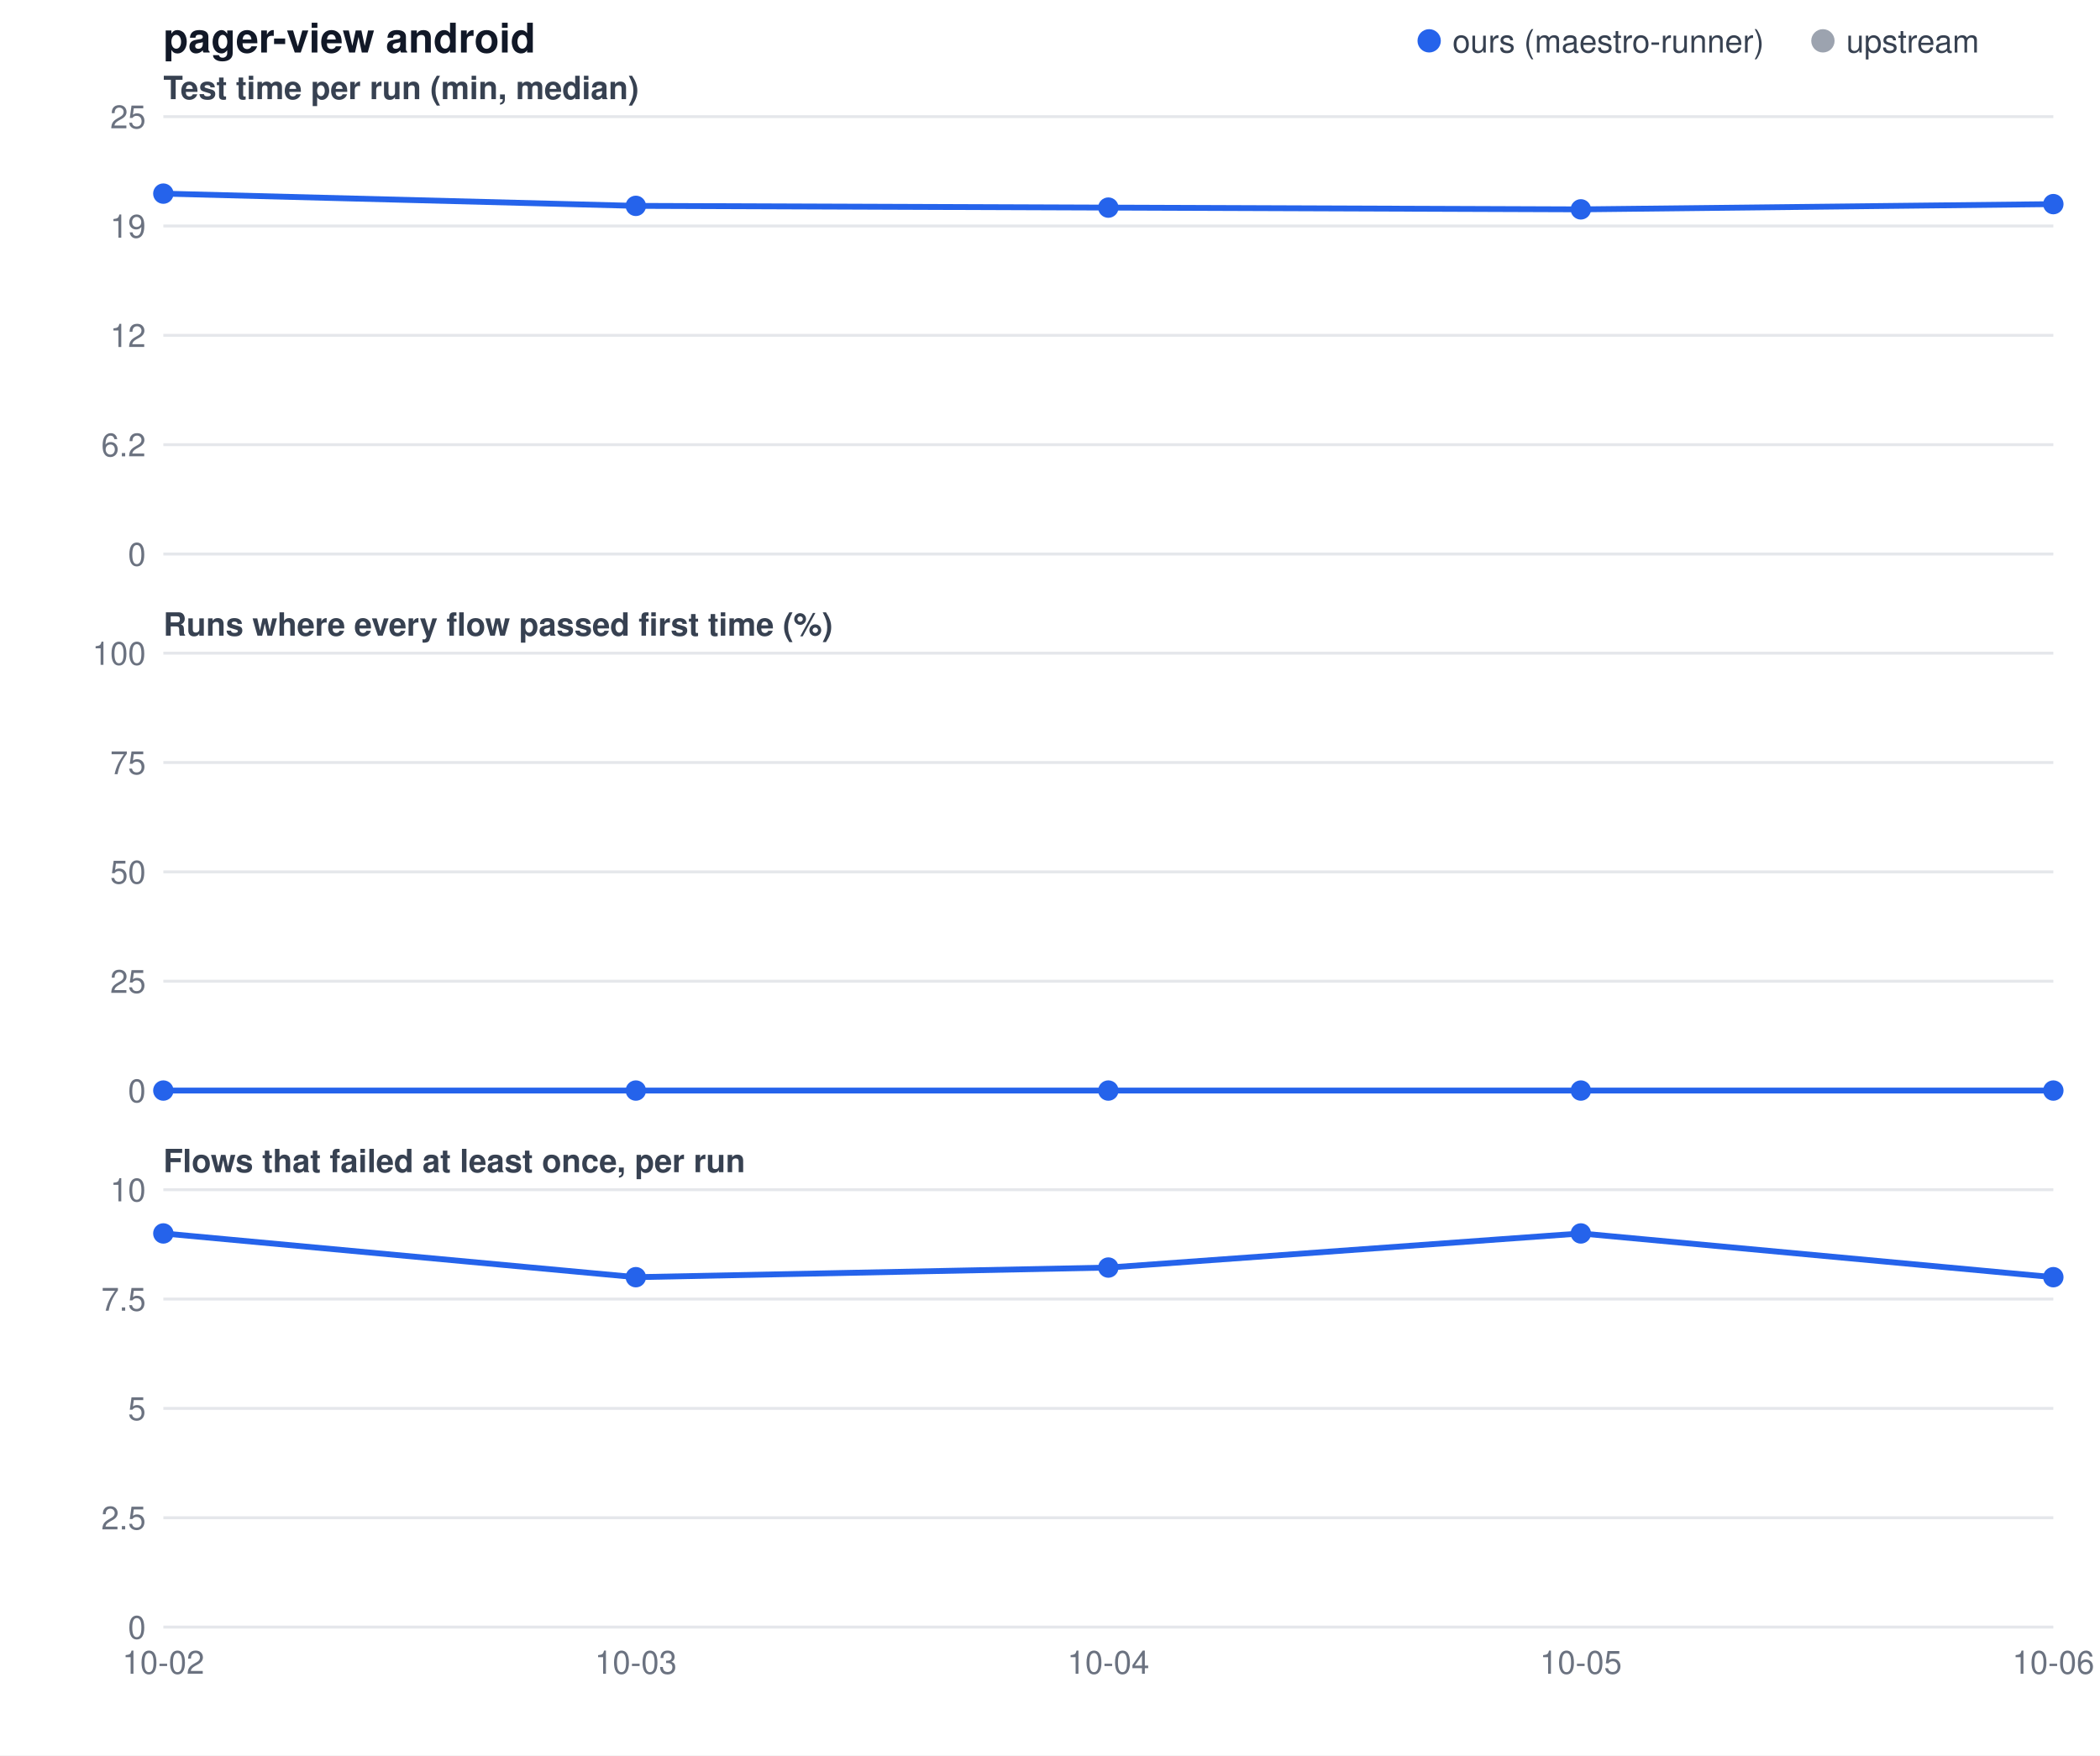
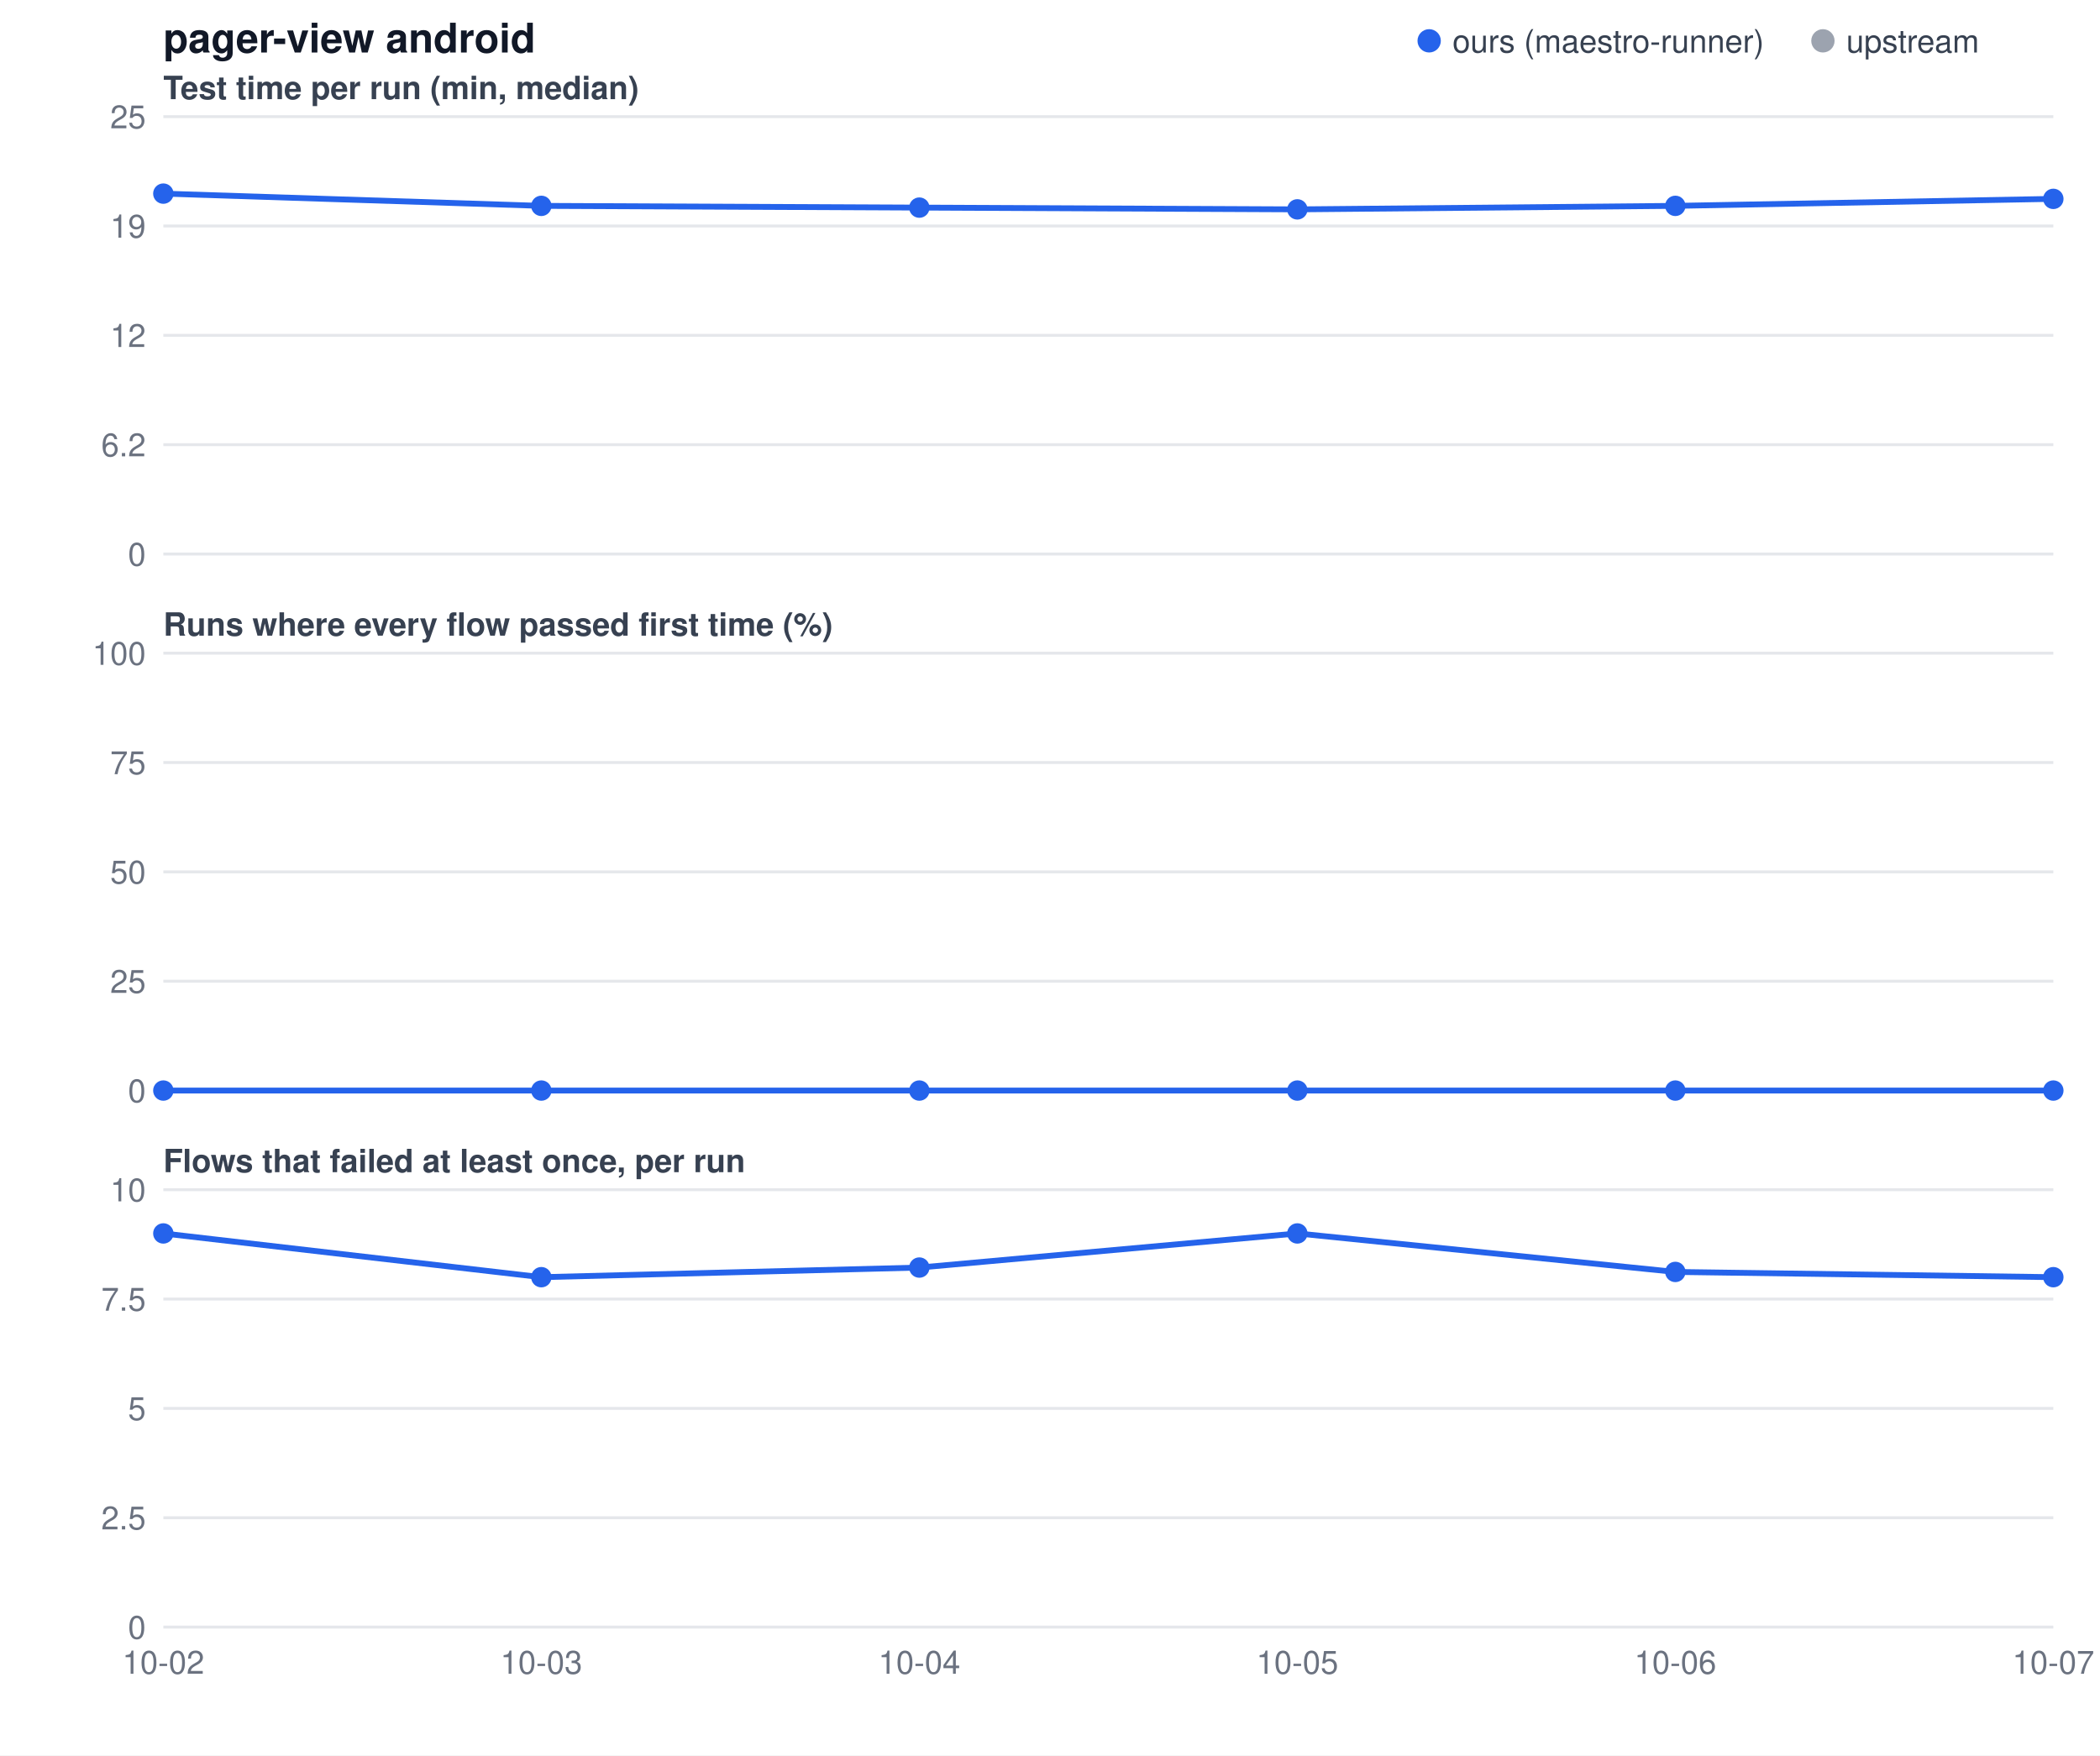
<svg xmlns="http://www.w3.org/2000/svg" width="720" height="602" font-family="-apple-system,Segoe UI,Helvetica,Arial,sans-serif" font-size="11">
  <rect width="100%" height="100%" fill="#ffffff" />
  <text x="56" y="18" font-size="14" font-weight="600" fill="#111827">pager-view android</text>
  <circle cx="490" cy="14" r="4" fill="#2563eb" />
  <text x="498" y="18" fill="#374151">ours (maestro-runner)</text>
  <circle cx="625" cy="14" r="4" fill="#9ca3af" />
  <text x="633" y="18" fill="#374151">upstream</text>
  <text x="56" y="34" fill="#374151" font-weight="600">Test time per run (min, median)</text>
  <line x1="56" x2="704" y1="190.0" y2="190.0" stroke="#e5e7eb" />
  <text x="50" y="194.0" text-anchor="end" fill="#6b7280">0</text>
  <line x1="56" x2="704" y1="152.5" y2="152.5" stroke="#e5e7eb" />
  <text x="50" y="156.5" text-anchor="end" fill="#6b7280">6.2</text>
  <line x1="56" x2="704" y1="115.0" y2="115.0" stroke="#e5e7eb" />
  <text x="50" y="119.0" text-anchor="end" fill="#6b7280">12</text>
  <line x1="56" x2="704" y1="77.5" y2="77.5" stroke="#e5e7eb" />
  <text x="50" y="81.5" text-anchor="end" fill="#6b7280">19</text>
  <line x1="56" x2="704" y1="40.0" y2="40.0" stroke="#e5e7eb" />
  <text x="50" y="44.0" text-anchor="end" fill="#6b7280">25</text>
-   <polyline fill="none" stroke="#2563eb" stroke-width="2" points="56.0,66.4 218.0,70.6 380.0,71.2 542.0,71.8 704.0,70.0" />
+   <polyline fill="none" stroke="#2563eb" stroke-width="2" points="56.0,66.4 185.6,70.6 315.2,71.2 444.8,71.8 574.4,70.6 704.0,68.2" />
  <circle cx="56.0" cy="66.4" r="3.5" fill="#2563eb" />
-   <circle cx="218.0" cy="70.6" r="3.5" fill="#2563eb" />
-   <circle cx="380.0" cy="71.2" r="3.5" fill="#2563eb" />
-   <circle cx="542.0" cy="71.8" r="3.5" fill="#2563eb" />
-   <circle cx="704.0" cy="70.0" r="3.5" fill="#2563eb" />
+   <circle cx="185.6" cy="70.6" r="3.5" fill="#2563eb" />
+   <circle cx="315.2" cy="71.2" r="3.5" fill="#2563eb" />
+   <circle cx="444.8" cy="71.8" r="3.5" fill="#2563eb" />
+   <circle cx="574.4" cy="70.6" r="3.5" fill="#2563eb" />
+   <circle cx="704.0" cy="68.2" r="3.5" fill="#2563eb" />
  <text x="56" y="218" fill="#374151" font-weight="600">Runs where every flow passed first time (%)</text>
  <line x1="56" x2="704" y1="374.0" y2="374.0" stroke="#e5e7eb" />
  <text x="50" y="378.0" text-anchor="end" fill="#6b7280">0</text>
  <line x1="56" x2="704" y1="336.5" y2="336.5" stroke="#e5e7eb" />
  <text x="50" y="340.5" text-anchor="end" fill="#6b7280">25</text>
  <line x1="56" x2="704" y1="299.0" y2="299.0" stroke="#e5e7eb" />
  <text x="50" y="303.0" text-anchor="end" fill="#6b7280">50</text>
  <line x1="56" x2="704" y1="261.5" y2="261.5" stroke="#e5e7eb" />
  <text x="50" y="265.5" text-anchor="end" fill="#6b7280">75</text>
  <line x1="56" x2="704" y1="224.0" y2="224.0" stroke="#e5e7eb" />
  <text x="50" y="228.0" text-anchor="end" fill="#6b7280">100</text>
-   <polyline fill="none" stroke="#2563eb" stroke-width="2" points="56.0,374.0 218.0,374.0 380.0,374.0 542.0,374.0 704.0,374.0" />
+   <polyline fill="none" stroke="#2563eb" stroke-width="2" points="56.0,374.0 185.6,374.0 315.2,374.0 444.8,374.0 574.4,374.0 704.0,374.0" />
  <circle cx="56.0" cy="374.0" r="3.5" fill="#2563eb" />
-   <circle cx="218.0" cy="374.0" r="3.5" fill="#2563eb" />
-   <circle cx="380.0" cy="374.0" r="3.5" fill="#2563eb" />
-   <circle cx="542.0" cy="374.0" r="3.5" fill="#2563eb" />
+   <circle cx="185.6" cy="374.0" r="3.5" fill="#2563eb" />
+   <circle cx="315.2" cy="374.0" r="3.5" fill="#2563eb" />
+   <circle cx="444.8" cy="374.0" r="3.5" fill="#2563eb" />
+   <circle cx="574.4" cy="374.0" r="3.5" fill="#2563eb" />
  <circle cx="704.0" cy="374.0" r="3.5" fill="#2563eb" />
  <text x="56" y="402" fill="#374151" font-weight="600">Flows that failed at least once, per run</text>
  <line x1="56" x2="704" y1="558.0" y2="558.0" stroke="#e5e7eb" />
  <text x="50" y="562.0" text-anchor="end" fill="#6b7280">0</text>
  <line x1="56" x2="704" y1="520.5" y2="520.5" stroke="#e5e7eb" />
  <text x="50" y="524.5" text-anchor="end" fill="#6b7280">2.5</text>
  <line x1="56" x2="704" y1="483.0" y2="483.0" stroke="#e5e7eb" />
  <text x="50" y="487.0" text-anchor="end" fill="#6b7280">5</text>
  <line x1="56" x2="704" y1="445.5" y2="445.5" stroke="#e5e7eb" />
  <text x="50" y="449.5" text-anchor="end" fill="#6b7280">7.5</text>
  <line x1="56" x2="704" y1="408.0" y2="408.0" stroke="#e5e7eb" />
  <text x="50" y="412.0" text-anchor="end" fill="#6b7280">10</text>
-   <polyline fill="none" stroke="#2563eb" stroke-width="2" points="56.0,423.0 218.0,438.0 380.0,434.7 542.0,423.0 704.0,438.0" />
+   <polyline fill="none" stroke="#2563eb" stroke-width="2" points="56.0,423.0 185.6,438.0 315.2,434.7 444.8,423.0 574.4,436.2 704.0,438.0" />
  <circle cx="56.0" cy="423.0" r="3.5" fill="#2563eb" />
-   <circle cx="218.0" cy="438.0" r="3.5" fill="#2563eb" />
-   <circle cx="380.0" cy="434.7" r="3.5" fill="#2563eb" />
-   <circle cx="542.0" cy="423.0" r="3.5" fill="#2563eb" />
+   <circle cx="185.6" cy="438.0" r="3.5" fill="#2563eb" />
+   <circle cx="315.2" cy="434.7" r="3.5" fill="#2563eb" />
+   <circle cx="444.8" cy="423.0" r="3.5" fill="#2563eb" />
+   <circle cx="574.4" cy="436.2" r="3.5" fill="#2563eb" />
  <circle cx="704.0" cy="438.0" r="3.5" fill="#2563eb" />
  <text x="56.0" y="574" text-anchor="middle" fill="#6b7280">10-02</text>
-   <text x="218.0" y="574" text-anchor="middle" fill="#6b7280">10-03</text>
-   <text x="380.0" y="574" text-anchor="middle" fill="#6b7280">10-04</text>
-   <text x="542.0" y="574" text-anchor="middle" fill="#6b7280">10-05</text>
-   <text x="704.0" y="574" text-anchor="middle" fill="#6b7280">10-06</text>
+   <text x="185.6" y="574" text-anchor="middle" fill="#6b7280">10-03</text>
+   <text x="315.2" y="574" text-anchor="middle" fill="#6b7280">10-04</text>
+   <text x="444.8" y="574" text-anchor="middle" fill="#6b7280">10-05</text>
+   <text x="574.4" y="574" text-anchor="middle" fill="#6b7280">10-06</text>
+   <text x="704.0" y="574" text-anchor="middle" fill="#6b7280">10-07</text>
</svg>
